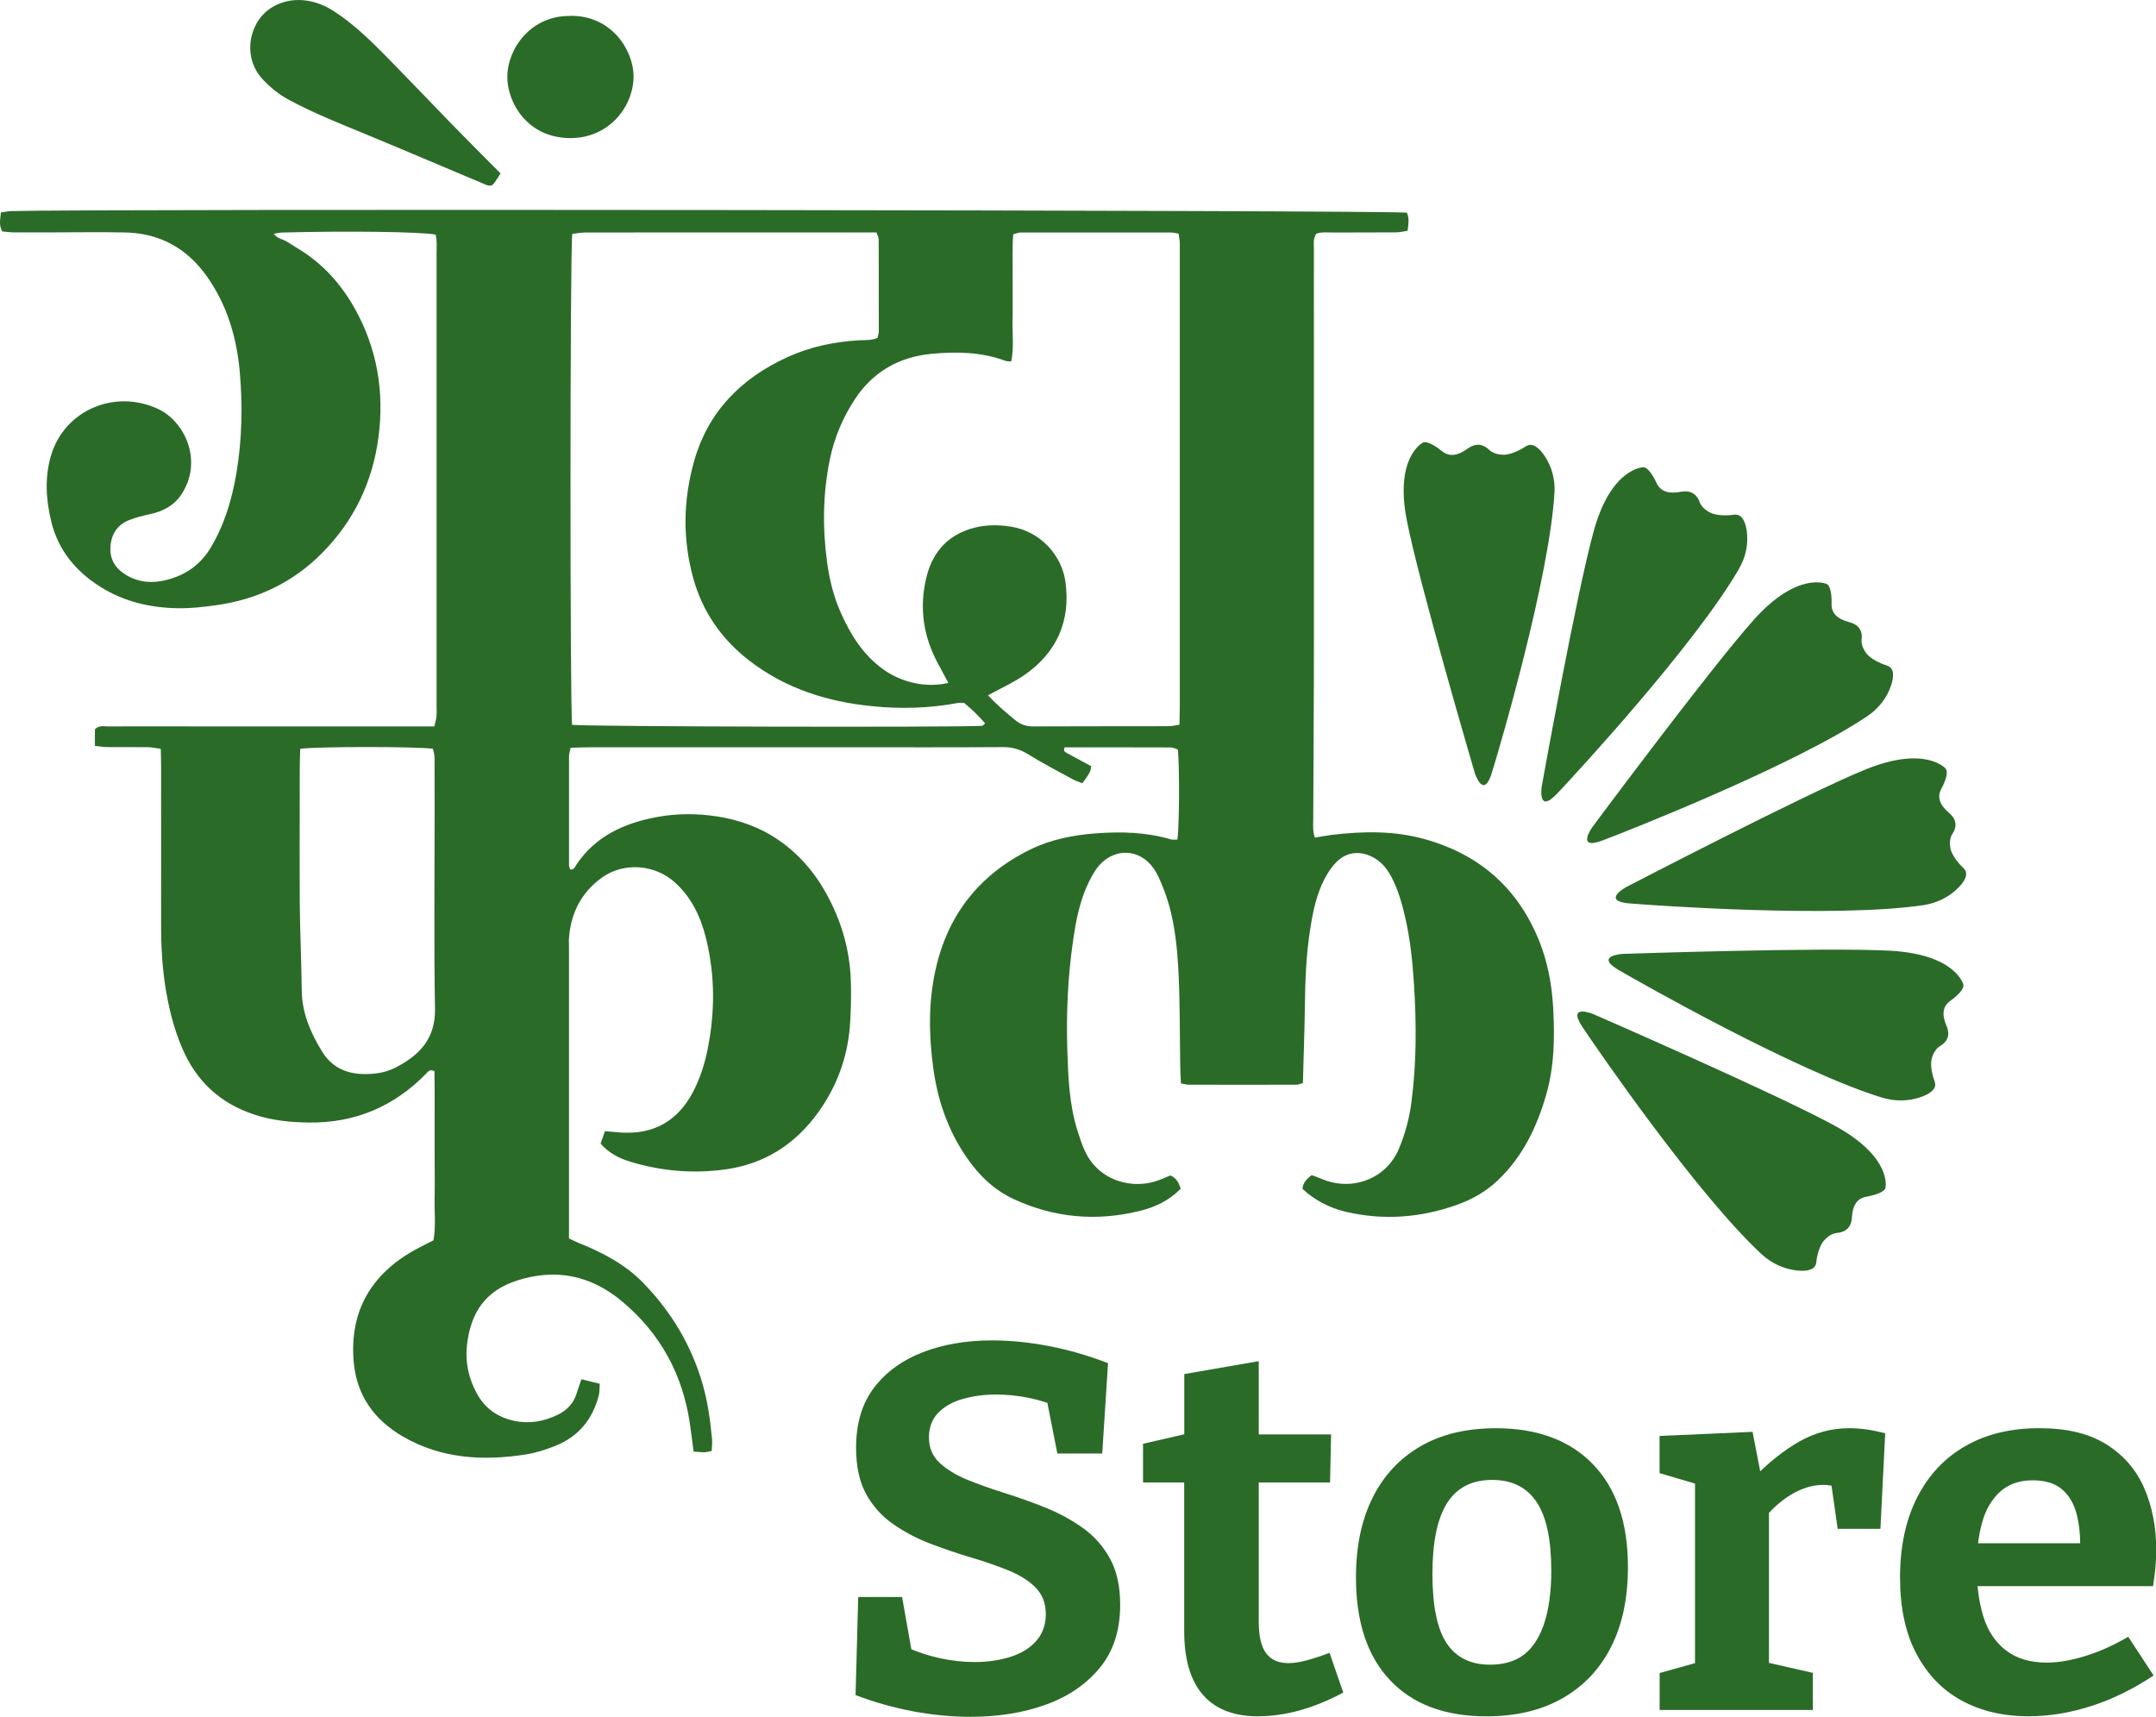
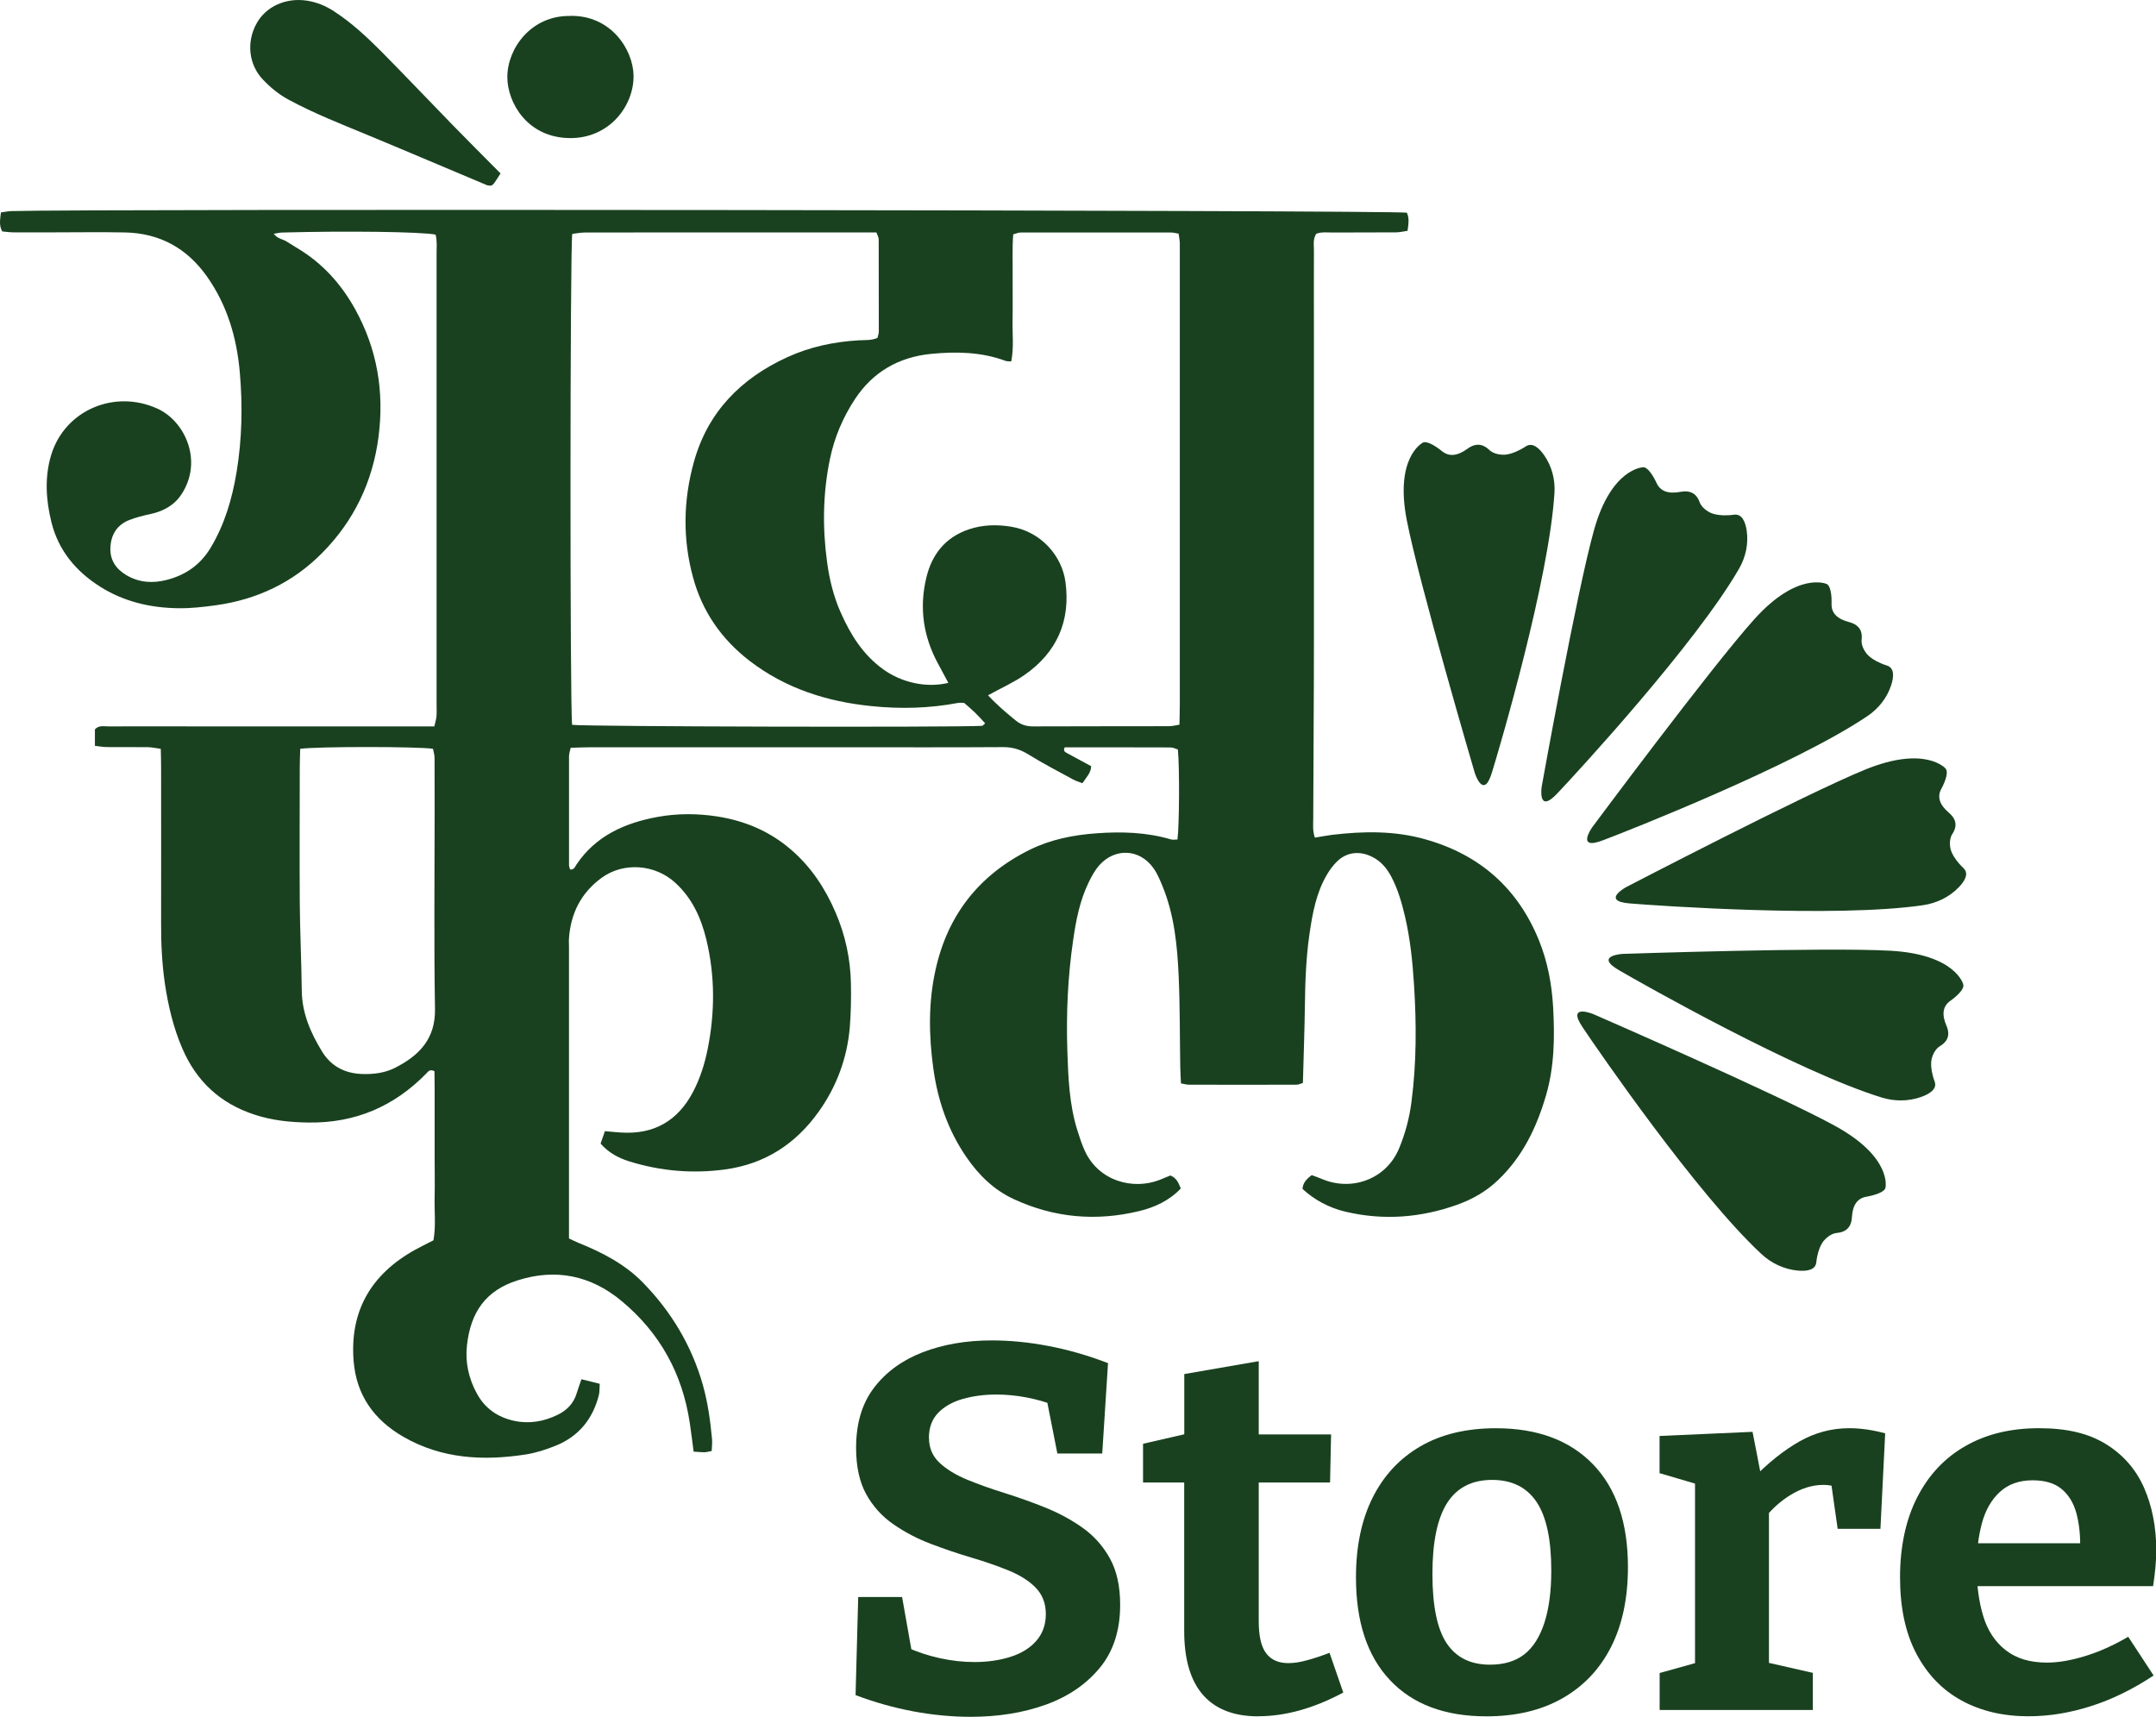
<svg xmlns="http://www.w3.org/2000/svg" width="54" height="43" viewBox="0 0 54 43" fill="none">
-   <path d="M14.565 34.546C14.725 34.586 14.859 34.62 15.021 34.66C15.013 34.764 15.021 34.859 14.998 34.949C14.846 35.541 14.495 35.98 13.911 36.213C13.674 36.309 13.425 36.389 13.174 36.429C12.104 36.596 11.06 36.54 10.099 35.985C9.362 35.559 8.925 34.938 8.857 34.09C8.758 32.846 9.285 31.926 10.384 31.31C10.533 31.227 10.687 31.154 10.856 31.066C10.921 30.713 10.877 30.351 10.886 29.991C10.893 29.641 10.886 29.293 10.886 28.942C10.886 28.592 10.886 28.215 10.886 27.852C10.886 27.506 10.889 27.161 10.882 26.83C10.759 26.769 10.72 26.845 10.676 26.889C9.873 27.71 8.901 28.132 7.73 28.116C7.269 28.111 6.819 28.064 6.38 27.92C5.51 27.637 4.915 27.076 4.564 26.255C4.341 25.736 4.213 25.192 4.13 24.637C4.057 24.138 4.033 23.635 4.035 23.132C4.038 21.831 4.035 20.529 4.035 19.229C4.035 19.078 4.031 18.925 4.027 18.756C3.906 18.74 3.81 18.717 3.715 18.715C3.371 18.71 3.028 18.715 2.686 18.712C2.588 18.712 2.493 18.694 2.377 18.681V18.268C2.478 18.16 2.599 18.194 2.708 18.194C3.48 18.191 4.253 18.194 5.025 18.194C6.813 18.194 8.601 18.194 10.389 18.194C10.546 18.194 10.702 18.194 10.878 18.194C10.9 18.099 10.924 18.024 10.932 17.945C10.941 17.848 10.935 17.749 10.935 17.652C10.935 13.889 10.935 10.126 10.935 6.363C10.935 6.198 10.952 6.031 10.91 5.876C10.527 5.804 8.68 5.781 7.08 5.824C7.015 5.824 6.951 5.84 6.856 5.855C6.953 5.982 7.074 5.988 7.166 6.041C7.263 6.099 7.359 6.162 7.456 6.221C8.081 6.596 8.546 7.116 8.894 7.742C9.45 8.748 9.627 9.815 9.48 10.947C9.333 12.068 8.868 13.043 8.07 13.849C7.343 14.586 6.438 15.02 5.398 15.161C5.088 15.204 4.773 15.239 4.461 15.234C3.764 15.225 3.101 15.069 2.507 14.694C1.897 14.307 1.464 13.785 1.289 13.084C1.149 12.52 1.113 11.947 1.285 11.385C1.629 10.275 2.866 9.745 3.943 10.235C4.634 10.548 5.097 11.552 4.54 12.389C4.362 12.657 4.088 12.807 3.766 12.876C3.586 12.914 3.404 12.96 3.233 13.027C2.923 13.151 2.778 13.402 2.765 13.718C2.752 14.025 2.901 14.25 3.169 14.408C3.483 14.593 3.823 14.614 4.163 14.528C4.636 14.41 5.012 14.155 5.27 13.729C5.626 13.14 5.812 12.5 5.924 11.834C6.062 11.001 6.08 10.162 6.006 9.325C5.931 8.464 5.694 7.649 5.185 6.927C4.687 6.223 4.009 5.84 3.13 5.822C2.529 5.81 1.929 5.82 1.328 5.82C0.999 5.82 0.67 5.822 0.341 5.82C0.243 5.82 0.146 5.804 0.056 5.797C-0.034 5.634 0.008 5.485 0.023 5.321C0.118 5.309 0.201 5.289 0.286 5.287C2.291 5.228 34.787 5.264 35.236 5.327C35.302 5.461 35.278 5.609 35.254 5.781C35.157 5.795 35.061 5.819 34.967 5.82C34.438 5.824 33.909 5.82 33.38 5.824C33.238 5.824 33.095 5.804 32.966 5.856C32.878 5.997 32.911 6.14 32.909 6.277C32.905 6.975 32.909 7.676 32.909 8.375C32.909 10.948 32.911 13.522 32.909 16.096C32.909 17.566 32.896 19.033 32.892 20.502C32.892 20.653 32.872 20.806 32.933 20.98C33.087 20.955 33.227 20.928 33.365 20.91C34.151 20.817 34.931 20.804 35.702 21.023C37.075 21.411 38.016 22.255 38.544 23.549C38.762 24.087 38.867 24.648 38.9 25.224C38.942 25.968 38.933 26.71 38.724 27.43C38.49 28.231 38.139 28.973 37.511 29.567C37.215 29.848 36.871 30.042 36.495 30.176C35.587 30.5 34.657 30.573 33.71 30.352C33.297 30.257 32.916 30.052 32.624 29.779C32.63 29.632 32.722 29.532 32.854 29.433C32.94 29.465 33.032 29.497 33.122 29.535C33.85 29.84 34.717 29.544 35.041 28.766C35.199 28.387 35.302 27.996 35.353 27.593C35.48 26.62 35.478 25.641 35.416 24.662C35.379 24.089 35.322 23.52 35.191 22.959C35.112 22.618 35.015 22.282 34.852 21.968C34.739 21.751 34.589 21.569 34.361 21.458C34.054 21.307 33.736 21.339 33.492 21.573C33.391 21.67 33.306 21.787 33.236 21.905C32.966 22.363 32.874 22.873 32.799 23.385C32.712 23.981 32.69 24.581 32.683 25.183C32.674 25.826 32.65 26.467 32.633 27.125C32.58 27.139 32.529 27.168 32.475 27.168C31.575 27.171 30.673 27.171 29.772 27.168C29.717 27.168 29.664 27.15 29.579 27.136C29.572 26.994 29.563 26.857 29.561 26.721C29.548 25.966 29.555 25.21 29.522 24.456C29.487 23.687 29.414 22.92 29.116 22.194C29.052 22.04 28.987 21.88 28.89 21.745C28.548 21.262 27.933 21.228 27.535 21.67C27.425 21.794 27.343 21.946 27.269 22.097C27.045 22.557 26.949 23.055 26.878 23.552C26.744 24.466 26.703 25.39 26.733 26.313C26.755 26.983 26.78 27.655 26.982 28.305C27.036 28.479 27.093 28.653 27.168 28.819C27.515 29.585 28.375 29.81 29.039 29.555C29.131 29.519 29.223 29.48 29.314 29.442C29.467 29.503 29.52 29.627 29.574 29.769C29.281 30.076 28.918 30.241 28.532 30.334C27.455 30.595 26.404 30.503 25.395 30.036C24.889 29.803 24.509 29.426 24.202 28.978C23.739 28.303 23.483 27.55 23.375 26.751C23.263 25.928 23.25 25.108 23.432 24.29C23.735 22.918 24.522 21.909 25.804 21.278C26.321 21.025 26.883 20.914 27.458 20.872C28.089 20.826 28.715 20.843 29.329 21.025C29.379 21.039 29.438 21.027 29.491 21.027C29.537 20.698 29.546 19.24 29.502 18.773C29.447 18.756 29.383 18.721 29.318 18.721C28.432 18.717 27.547 18.719 26.668 18.719C26.624 18.801 26.668 18.832 26.721 18.861C26.92 18.968 27.118 19.076 27.33 19.191C27.324 19.363 27.207 19.47 27.111 19.617C27.03 19.584 26.949 19.563 26.88 19.525C26.506 19.32 26.126 19.125 25.764 18.9C25.562 18.774 25.365 18.712 25.126 18.713C23.838 18.721 22.552 18.717 21.263 18.717C19.104 18.717 16.943 18.717 14.784 18.717C14.627 18.717 14.473 18.724 14.293 18.73C14.276 18.81 14.252 18.875 14.252 18.94C14.251 19.849 14.252 20.757 14.252 21.668C14.252 21.706 14.271 21.742 14.28 21.779C14.381 21.787 14.403 21.709 14.438 21.655C14.919 20.937 15.645 20.612 16.472 20.461C16.967 20.371 17.468 20.373 17.966 20.45C18.661 20.558 19.286 20.826 19.811 21.28C20.313 21.711 20.668 22.25 20.927 22.852C21.175 23.426 21.302 24.026 21.313 24.646C21.32 25.009 21.313 25.373 21.284 25.736C21.217 26.503 20.956 27.213 20.506 27.843C19.933 28.648 19.161 29.158 18.147 29.293C17.338 29.4 16.55 29.332 15.774 29.093C15.5 29.009 15.248 28.878 15.043 28.644C15.078 28.546 15.113 28.445 15.151 28.332C15.294 28.344 15.421 28.359 15.548 28.366C16.382 28.422 16.978 28.071 17.358 27.349C17.536 27.01 17.648 26.651 17.724 26.279C17.908 25.361 17.911 24.443 17.691 23.532C17.56 22.995 17.34 22.501 16.915 22.112C16.41 21.646 15.618 21.584 15.065 21.989C14.552 22.365 14.296 22.879 14.251 23.497C14.245 23.567 14.251 23.637 14.251 23.707C14.251 26.015 14.251 28.323 14.251 30.631C14.251 30.756 14.251 30.882 14.251 31.019C14.335 31.058 14.409 31.098 14.484 31.128C15.085 31.369 15.655 31.665 16.105 32.127C16.816 32.856 17.325 33.708 17.603 34.685C17.729 35.132 17.792 35.588 17.834 36.048C17.843 36.141 17.829 36.237 17.825 36.343C17.75 36.357 17.696 36.373 17.641 36.375C17.558 36.375 17.476 36.364 17.373 36.359C17.34 36.109 17.312 35.876 17.277 35.644C17.095 34.419 16.537 33.392 15.57 32.587C14.8 31.947 13.925 31.764 12.964 32.069C12.163 32.323 11.788 32.867 11.696 33.695C11.648 34.119 11.738 34.532 11.948 34.911C12.15 35.278 12.464 35.498 12.88 35.588C13.26 35.669 13.62 35.604 13.962 35.439C14.203 35.324 14.374 35.143 14.449 34.882C14.477 34.789 14.511 34.697 14.561 34.552L14.565 34.546ZM24.748 17.416C24.976 17.663 25.213 17.862 25.453 18.056C25.582 18.158 25.722 18.196 25.889 18.194C27.019 18.189 28.148 18.192 29.278 18.189C29.359 18.189 29.439 18.167 29.541 18.151C29.544 17.964 29.55 17.799 29.55 17.634C29.55 13.984 29.55 10.336 29.55 6.686C29.55 6.49 29.552 6.295 29.55 6.099C29.55 6.018 29.531 5.939 29.52 5.853C29.445 5.84 29.39 5.824 29.335 5.824C28.076 5.824 26.819 5.824 25.56 5.824C25.507 5.824 25.455 5.849 25.378 5.869C25.349 6.223 25.367 6.571 25.363 6.918C25.36 7.281 25.369 7.645 25.361 8.008C25.354 8.353 25.398 8.702 25.328 9.052C25.27 9.048 25.224 9.054 25.187 9.039C24.582 8.815 23.954 8.802 23.325 8.863C22.513 8.942 21.864 9.314 21.416 9.993C21.111 10.456 20.899 10.956 20.787 11.496C20.609 12.355 20.598 13.217 20.716 14.083C20.774 14.512 20.877 14.936 21.054 15.335C21.3 15.893 21.614 16.402 22.129 16.77C22.583 17.095 23.2 17.237 23.753 17.104C23.667 16.942 23.583 16.784 23.496 16.626C23.125 15.944 23.02 15.225 23.2 14.473C23.338 13.891 23.673 13.458 24.268 13.258C24.612 13.143 24.961 13.133 25.325 13.192C26.08 13.314 26.6 13.93 26.686 14.577C26.817 15.545 26.477 16.339 25.657 16.908C25.391 17.093 25.09 17.226 24.75 17.413L24.748 17.416ZM14.328 18.155C14.664 18.2 23.856 18.221 24.597 18.18C24.617 18.18 24.636 18.149 24.674 18.117C24.59 18.027 24.509 17.934 24.421 17.849C24.331 17.761 24.233 17.68 24.147 17.605C24.086 17.605 24.042 17.598 24.002 17.605C23.281 17.742 22.555 17.761 21.826 17.686C20.708 17.573 19.679 17.244 18.782 16.558C18.071 16.012 17.592 15.32 17.36 14.469C17.095 13.501 17.112 12.531 17.38 11.568C17.726 10.325 18.551 9.479 19.725 8.944C20.288 8.687 20.887 8.56 21.508 8.524C21.662 8.515 21.822 8.531 21.978 8.463C21.991 8.407 22.011 8.353 22.011 8.301C22.011 7.532 22.011 6.762 22.008 5.993C22.008 5.943 21.975 5.892 21.951 5.822H21.473C19.813 5.822 18.154 5.822 16.496 5.822C15.881 5.822 15.267 5.822 14.651 5.824C14.543 5.824 14.434 5.847 14.333 5.858C14.276 6.237 14.273 17.742 14.33 18.157L14.328 18.155ZM7.519 18.758C7.515 18.929 7.508 19.08 7.508 19.231C7.508 20.35 7.501 21.467 7.508 22.586C7.513 23.326 7.55 24.066 7.558 24.806C7.563 25.373 7.778 25.867 8.068 26.34C8.293 26.706 8.634 26.884 9.063 26.9C9.351 26.911 9.64 26.875 9.897 26.744C10.502 26.437 10.908 26.017 10.895 25.273C10.867 23.624 10.886 21.973 10.886 20.325C10.886 19.877 10.886 19.43 10.884 18.983C10.884 18.904 10.858 18.825 10.845 18.755C10.474 18.697 7.943 18.695 7.515 18.756L7.519 18.758Z" fill="#2A6B28" />
-   <path d="M12.536 4.345C12.47 4.447 12.426 4.519 12.378 4.587C12.363 4.609 12.338 4.625 12.308 4.65C12.275 4.646 12.229 4.652 12.194 4.637C11.196 4.219 10.202 3.793 9.204 3.38C8.533 3.102 7.857 2.838 7.218 2.491C6.977 2.36 6.771 2.189 6.585 1.993C6.229 1.618 6.168 1.058 6.424 0.591C6.661 0.158 7.168 -0.067 7.697 0.018C7.942 0.057 8.16 0.149 8.366 0.283C8.809 0.571 9.191 0.928 9.559 1.298C10.154 1.9 10.737 2.514 11.327 3.121C11.72 3.524 12.119 3.922 12.536 4.343V4.345Z" fill="#2A6B28" />
-   <path d="M35.629 11.093C35.629 11.093 34.929 11.45 35.234 13.025C35.539 14.602 36.938 19.36 36.938 19.36C36.938 19.36 37.153 20.045 37.364 19.36C37.563 18.721 38.801 14.511 38.934 12.341C38.954 12.009 38.867 11.675 38.674 11.4C38.544 11.213 38.379 11.073 38.215 11.181C37.849 11.418 37.636 11.389 37.636 11.389C37.636 11.389 37.423 11.389 37.302 11.27C37.18 11.152 36.997 11.062 36.754 11.24C36.511 11.418 36.298 11.448 36.114 11.299C35.932 11.15 35.719 11.031 35.627 11.091L35.629 11.093Z" fill="#2A6B28" />
-   <path d="M41.147 11.705C41.147 11.705 40.359 11.726 39.925 13.273C39.491 14.819 38.615 19.696 38.615 19.696C38.615 19.696 38.501 20.404 38.999 19.879C39.464 19.389 42.465 16.138 43.558 14.243C43.725 13.952 43.797 13.616 43.748 13.285C43.713 13.063 43.628 12.865 43.433 12.892C42.998 12.949 42.819 12.831 42.819 12.831C42.819 12.831 42.628 12.739 42.571 12.581C42.516 12.421 42.391 12.263 42.092 12.319C41.792 12.375 41.588 12.31 41.491 12.098C41.393 11.886 41.256 11.688 41.147 11.703V11.705Z" fill="#2A6B28" />
-   <path d="M45.742 14.624C45.742 14.624 45.023 14.305 43.939 15.51C42.855 16.715 39.879 20.721 39.879 20.721C39.879 20.721 39.46 21.308 40.142 21.049C40.78 20.808 44.937 19.172 46.769 17.938C47.05 17.75 47.265 17.478 47.368 17.159C47.438 16.943 47.449 16.731 47.261 16.67C46.844 16.535 46.738 16.352 46.738 16.352C46.738 16.352 46.607 16.189 46.627 16.022C46.648 15.855 46.607 15.659 46.315 15.582C46.021 15.505 45.867 15.359 45.874 15.126C45.881 14.894 45.846 14.657 45.742 14.623V14.624Z" fill="#2A6B28" />
-   <path d="M48.734 19.253C48.734 19.253 48.232 18.658 46.716 19.276C45.202 19.894 40.728 22.22 40.728 22.22C40.728 22.22 40.089 22.568 40.817 22.628C41.499 22.685 45.968 22.996 48.168 22.672C48.506 22.622 48.82 22.471 49.055 22.229C49.215 22.065 49.32 21.878 49.178 21.744C48.864 21.444 48.849 21.234 48.849 21.234C48.849 21.234 48.805 21.031 48.899 20.889C48.993 20.747 49.044 20.555 48.815 20.359C48.585 20.163 48.511 19.966 48.622 19.761C48.732 19.556 48.807 19.328 48.728 19.253H48.734Z" fill="#2A6B28" />
-   <path d="M49.173 24.657C49.173 24.657 48.989 23.906 47.35 23.813C45.711 23.72 40.648 23.892 40.648 23.892C40.648 23.892 39.916 23.93 40.545 24.298C41.133 24.641 45.009 26.836 47.131 27.49C47.457 27.59 47.808 27.588 48.127 27.472C48.344 27.393 48.523 27.27 48.456 27.089C48.309 26.685 48.39 26.491 48.39 26.491C48.39 26.491 48.442 26.29 48.589 26.202C48.736 26.116 48.87 25.963 48.751 25.69C48.633 25.415 48.655 25.207 48.846 25.07C49.037 24.934 49.208 24.759 49.171 24.659L49.173 24.657Z" fill="#2A6B28" />
-   <path d="M47.225 29.742C47.225 29.742 47.396 28.989 45.967 28.203C44.537 27.416 39.908 25.401 39.908 25.401C39.908 25.401 39.233 25.122 39.632 25.72C40.005 26.281 42.504 29.914 44.12 31.412C44.368 31.642 44.684 31.791 45.024 31.824C45.254 31.845 45.469 31.813 45.491 31.621C45.538 31.195 45.7 31.055 45.7 31.055C45.7 31.055 45.838 30.895 46.009 30.881C46.18 30.866 46.367 30.787 46.384 30.489C46.4 30.193 46.514 30.013 46.748 29.974C46.981 29.932 47.213 29.85 47.224 29.744L47.225 29.742Z" fill="#2A6B28" />
-   <path d="M14.271 0.398C15.296 0.371 15.859 1.239 15.868 1.894C15.879 2.64 15.274 3.464 14.278 3.459C13.209 3.452 12.707 2.57 12.707 1.93C12.707 1.21 13.306 0.387 14.271 0.4V0.398Z" fill="#2A6B28" />
-   <path d="M23.268 36.018C23.268 36.267 23.357 36.474 23.533 36.639C23.709 36.803 23.939 36.943 24.22 37.06C24.503 37.176 24.816 37.288 25.159 37.395C25.503 37.503 25.843 37.624 26.177 37.758C26.512 37.893 26.824 38.06 27.111 38.263C27.398 38.466 27.627 38.723 27.798 39.032C27.971 39.343 28.056 39.73 28.056 40.196C28.056 40.833 27.887 41.36 27.547 41.773C27.206 42.186 26.755 42.495 26.19 42.698C25.626 42.901 24.999 43.001 24.312 43.001C23.845 43.001 23.366 42.956 22.877 42.865C22.388 42.773 21.905 42.638 21.429 42.457L21.495 40H22.594L22.871 41.564L22.699 41.254C22.963 41.374 23.243 41.467 23.538 41.532C23.834 41.597 24.123 41.629 24.406 41.629C24.731 41.629 25.032 41.586 25.306 41.5C25.58 41.413 25.795 41.281 25.955 41.099C26.113 40.918 26.194 40.695 26.194 40.427C26.194 40.16 26.109 39.941 25.942 39.768C25.775 39.596 25.547 39.452 25.26 39.335C24.974 39.219 24.663 39.111 24.327 39.012C23.992 38.913 23.654 38.798 23.314 38.669C22.974 38.54 22.662 38.376 22.375 38.177C22.088 37.979 21.861 37.726 21.693 37.421C21.526 37.115 21.442 36.729 21.442 36.264C21.442 35.651 21.592 35.15 21.892 34.757C22.191 34.365 22.598 34.069 23.108 33.871C23.619 33.674 24.198 33.573 24.841 33.573C25.301 33.573 25.777 33.62 26.271 33.715C26.765 33.81 27.26 33.952 27.752 34.143L27.607 36.406H26.483L26.205 34.996L26.416 35.202C26.196 35.116 25.961 35.05 25.709 35.001C25.457 34.953 25.203 34.929 24.948 34.929C24.648 34.929 24.371 34.967 24.114 35.039C23.858 35.112 23.652 35.229 23.498 35.387C23.344 35.547 23.266 35.756 23.266 36.014L23.268 36.018Z" fill="#2A6B28" />
-   <path d="M31.512 42.989C30.904 42.989 30.443 42.809 30.13 42.452C29.818 42.095 29.66 41.561 29.66 40.855V36.898L29.899 37.132H28.629V36.162L29.926 35.864L29.662 36.175V34.416L31.527 34.093V36.175L31.328 35.928H33.339L33.313 37.132H31.328L31.527 36.898V40.609C31.527 40.979 31.588 41.247 31.713 41.41C31.836 41.574 32.021 41.656 32.268 41.656C32.409 41.656 32.565 41.633 32.738 41.584C32.911 41.538 33.098 41.475 33.3 41.398L33.644 42.393C32.904 42.79 32.192 42.987 31.514 42.987L31.512 42.989Z" fill="#2A6B28" />
-   <path d="M37.467 35.773C38.507 35.773 39.319 36.075 39.901 36.679C40.484 37.282 40.774 38.141 40.774 39.253C40.774 40.029 40.633 40.695 40.352 41.25C40.069 41.807 39.664 42.234 39.135 42.536C38.606 42.838 37.97 42.989 37.229 42.989C36.189 42.989 35.384 42.687 34.815 42.083C34.245 41.48 33.962 40.621 33.962 39.509C33.962 38.733 34.102 38.067 34.379 37.512C34.657 36.957 35.055 36.528 35.577 36.226C36.097 35.924 36.728 35.773 37.47 35.773H37.467ZM37.373 37.067C36.869 37.067 36.494 37.259 36.248 37.641C36.002 38.026 35.877 38.619 35.877 39.42C35.877 40.221 35.996 40.801 36.233 41.158C36.472 41.516 36.833 41.695 37.318 41.695C37.67 41.695 37.957 41.609 38.178 41.437C38.398 41.264 38.565 41.002 38.681 40.648C38.795 40.294 38.854 39.86 38.854 39.342C38.854 38.557 38.731 37.983 38.483 37.616C38.236 37.25 37.865 37.067 37.371 37.067H37.373Z" fill="#2A6B28" />
-   <path d="M41.568 42.834V41.904L42.64 41.605L42.454 41.877V36.91L42.665 37.221L41.566 36.898V35.967L43.895 35.863L44.134 37.092L43.895 37.04C44.292 36.634 44.685 36.321 45.073 36.102C45.461 35.883 45.876 35.772 46.317 35.772C46.6 35.772 46.9 35.815 47.217 35.901L47.098 38.293H46.027L45.828 36.896L46.001 37.244C45.948 37.226 45.892 37.214 45.836 37.205C45.779 37.196 45.723 37.192 45.67 37.192C45.396 37.192 45.126 37.275 44.856 37.438C44.588 37.602 44.354 37.814 44.161 38.072L44.306 37.58V41.873L44.095 41.602L45.405 41.9V42.83H41.568V42.834Z" fill="#2A6B28" />
-   <path d="M50.818 42.988C50.175 42.988 49.612 42.857 49.131 42.593C48.649 42.331 48.273 41.94 47.999 41.422C47.725 40.905 47.589 40.267 47.589 39.508C47.589 38.748 47.732 38.063 48.019 37.503C48.306 36.943 48.708 36.513 49.23 36.217C49.75 35.919 50.364 35.772 51.069 35.772C51.775 35.772 52.317 35.904 52.749 36.172C53.181 36.44 53.499 36.804 53.701 37.264C53.903 37.726 54.006 38.245 54.006 38.823C54.006 38.97 53.999 39.114 53.986 39.256C53.973 39.398 53.953 39.556 53.927 39.728H49.085V38.654H52.339L52.1 38.823C52.11 38.478 52.078 38.175 52.009 37.911C51.939 37.648 51.814 37.444 51.637 37.296C51.461 37.149 51.218 37.077 50.91 37.077C50.575 37.077 50.301 37.174 50.09 37.368C49.879 37.562 49.728 37.823 49.64 38.151C49.552 38.48 49.508 38.841 49.508 39.238C49.508 39.703 49.563 40.118 49.673 40.479C49.783 40.842 49.971 41.126 50.235 41.332C50.5 41.539 50.843 41.643 51.268 41.643C51.551 41.643 51.867 41.589 52.22 41.481C52.573 41.374 52.935 41.212 53.304 40.996L53.94 41.966C53.42 42.311 52.894 42.568 52.365 42.735C51.836 42.904 51.319 42.987 50.818 42.987V42.988Z" fill="#2A6B28" />
+   <path d="M14.565 34.546C14.725 34.586 14.859 34.62 15.021 34.66C15.013 34.764 15.021 34.859 14.998 34.949C14.846 35.541 14.495 35.98 13.911 36.213C13.674 36.309 13.425 36.389 13.174 36.429C12.104 36.596 11.06 36.54 10.099 35.985C9.362 35.559 8.925 34.938 8.857 34.09C8.758 32.846 9.285 31.926 10.384 31.31C10.533 31.227 10.687 31.154 10.856 31.066C10.921 30.713 10.877 30.351 10.886 29.991C10.893 29.641 10.886 29.293 10.886 28.942C10.886 28.592 10.886 28.215 10.886 27.852C10.886 27.506 10.889 27.161 10.882 26.83C10.759 26.769 10.72 26.845 10.676 26.889C9.873 27.71 8.901 28.132 7.73 28.116C7.269 28.111 6.819 28.064 6.38 27.92C5.51 27.637 4.915 27.076 4.564 26.255C4.341 25.736 4.213 25.192 4.13 24.637C4.057 24.138 4.033 23.635 4.035 23.132C4.038 21.831 4.035 20.529 4.035 19.229C4.035 19.078 4.031 18.925 4.027 18.756C3.906 18.74 3.81 18.717 3.715 18.715C3.371 18.71 3.028 18.715 2.686 18.712C2.588 18.712 2.493 18.694 2.377 18.681V18.268C2.478 18.16 2.599 18.194 2.708 18.194C3.48 18.191 4.253 18.194 5.025 18.194C6.813 18.194 8.601 18.194 10.389 18.194C10.546 18.194 10.702 18.194 10.878 18.194C10.9 18.099 10.924 18.024 10.932 17.945C10.941 17.848 10.935 17.749 10.935 17.652C10.935 13.889 10.935 10.126 10.935 6.363C10.935 6.198 10.952 6.031 10.91 5.876C10.527 5.804 8.68 5.781 7.08 5.824C7.015 5.824 6.951 5.84 6.856 5.855C6.953 5.982 7.074 5.988 7.166 6.041C7.263 6.099 7.359 6.162 7.456 6.221C8.081 6.596 8.546 7.116 8.894 7.742C9.45 8.748 9.627 9.815 9.48 10.947C9.333 12.068 8.868 13.043 8.07 13.849C7.343 14.586 6.438 15.02 5.398 15.161C5.088 15.204 4.773 15.239 4.461 15.234C3.764 15.225 3.101 15.069 2.507 14.694C1.897 14.307 1.464 13.785 1.289 13.084C1.149 12.52 1.113 11.947 1.285 11.385C1.629 10.275 2.866 9.745 3.943 10.235C4.634 10.548 5.097 11.552 4.54 12.389C4.362 12.657 4.088 12.807 3.766 12.876C3.586 12.914 3.404 12.96 3.233 13.027C2.923 13.151 2.778 13.402 2.765 13.718C2.752 14.025 2.901 14.25 3.169 14.408C3.483 14.593 3.823 14.614 4.163 14.528C4.636 14.41 5.012 14.155 5.27 13.729C5.626 13.14 5.812 12.5 5.924 11.834C6.062 11.001 6.08 10.162 6.006 9.325C5.931 8.464 5.694 7.649 5.185 6.927C4.687 6.223 4.009 5.84 3.13 5.822C2.529 5.81 1.929 5.82 1.328 5.82C0.999 5.82 0.67 5.822 0.341 5.82C0.243 5.82 0.146 5.804 0.056 5.797C-0.034 5.634 0.008 5.485 0.023 5.321C0.118 5.309 0.201 5.289 0.286 5.287C2.291 5.228 34.787 5.264 35.236 5.327C35.302 5.461 35.278 5.609 35.254 5.781C35.157 5.795 35.061 5.819 34.967 5.82C34.438 5.824 33.909 5.82 33.38 5.824C33.238 5.824 33.095 5.804 32.966 5.856C32.878 5.997 32.911 6.14 32.909 6.277C32.905 6.975 32.909 7.676 32.909 8.375C32.909 10.948 32.911 13.522 32.909 16.096C32.909 17.566 32.896 19.033 32.892 20.502C32.892 20.653 32.872 20.806 32.933 20.98C33.087 20.955 33.227 20.928 33.365 20.91C34.151 20.817 34.931 20.804 35.702 21.023C37.075 21.411 38.016 22.255 38.544 23.549C38.762 24.087 38.867 24.648 38.9 25.224C38.942 25.968 38.933 26.71 38.724 27.43C38.49 28.231 38.139 28.973 37.511 29.567C37.215 29.848 36.871 30.042 36.495 30.176C35.587 30.5 34.657 30.573 33.71 30.352C33.297 30.257 32.916 30.052 32.624 29.779C32.63 29.632 32.722 29.532 32.854 29.433C32.94 29.465 33.032 29.497 33.122 29.535C33.85 29.84 34.717 29.544 35.041 28.766C35.199 28.387 35.302 27.996 35.353 27.593C35.48 26.62 35.478 25.641 35.416 24.662C35.379 24.089 35.322 23.52 35.191 22.959C35.112 22.618 35.015 22.282 34.852 21.968C34.739 21.751 34.589 21.569 34.361 21.458C34.054 21.307 33.736 21.339 33.492 21.573C33.391 21.67 33.306 21.787 33.236 21.905C32.966 22.363 32.874 22.873 32.799 23.385C32.712 23.981 32.69 24.581 32.683 25.183C32.674 25.826 32.65 26.467 32.633 27.125C32.58 27.139 32.529 27.168 32.475 27.168C31.575 27.171 30.673 27.171 29.772 27.168C29.717 27.168 29.664 27.15 29.579 27.136C29.572 26.994 29.563 26.857 29.561 26.721C29.548 25.966 29.555 25.21 29.522 24.456C29.487 23.687 29.414 22.92 29.116 22.194C29.052 22.04 28.987 21.88 28.89 21.745C28.548 21.262 27.933 21.228 27.535 21.67C27.425 21.794 27.343 21.946 27.269 22.097C27.045 22.557 26.949 23.055 26.878 23.552C26.744 24.466 26.703 25.39 26.733 26.313C26.755 26.983 26.78 27.655 26.982 28.305C27.036 28.479 27.093 28.653 27.168 28.819C27.515 29.585 28.375 29.81 29.039 29.555C29.131 29.519 29.223 29.48 29.314 29.442C29.467 29.503 29.52 29.627 29.574 29.769C29.281 30.076 28.918 30.241 28.532 30.334C27.455 30.595 26.404 30.503 25.395 30.036C24.889 29.803 24.509 29.426 24.202 28.978C23.739 28.303 23.483 27.55 23.375 26.751C23.263 25.928 23.25 25.108 23.432 24.29C23.735 22.918 24.522 21.909 25.804 21.278C26.321 21.025 26.883 20.914 27.458 20.872C28.089 20.826 28.715 20.843 29.329 21.025C29.379 21.039 29.438 21.027 29.491 21.027C29.537 20.698 29.546 19.24 29.502 18.773C29.447 18.756 29.383 18.721 29.318 18.721C28.432 18.717 27.547 18.719 26.668 18.719C26.624 18.801 26.668 18.832 26.721 18.861C26.92 18.968 27.118 19.076 27.33 19.191C27.324 19.363 27.207 19.47 27.111 19.617C27.03 19.584 26.949 19.563 26.88 19.525C26.506 19.32 26.126 19.125 25.764 18.9C25.562 18.774 25.365 18.712 25.126 18.713C23.838 18.721 22.552 18.717 21.263 18.717C19.104 18.717 16.943 18.717 14.784 18.717C14.627 18.717 14.473 18.724 14.293 18.73C14.276 18.81 14.252 18.875 14.252 18.94C14.251 19.849 14.252 20.757 14.252 21.668C14.252 21.706 14.271 21.742 14.28 21.779C14.381 21.787 14.403 21.709 14.438 21.655C14.919 20.937 15.645 20.612 16.472 20.461C16.967 20.371 17.468 20.373 17.966 20.45C18.661 20.558 19.286 20.826 19.811 21.28C20.313 21.711 20.668 22.25 20.927 22.852C21.175 23.426 21.302 24.026 21.313 24.646C21.32 25.009 21.313 25.373 21.284 25.736C21.217 26.503 20.956 27.213 20.506 27.843C19.933 28.648 19.161 29.158 18.147 29.293C17.338 29.4 16.55 29.332 15.774 29.093C15.5 29.009 15.248 28.878 15.043 28.644C15.078 28.546 15.113 28.445 15.151 28.332C15.294 28.344 15.421 28.359 15.548 28.366C16.382 28.422 16.978 28.071 17.358 27.349C17.536 27.01 17.648 26.651 17.724 26.279C17.908 25.361 17.911 24.443 17.691 23.532C17.56 22.995 17.34 22.501 16.915 22.112C16.41 21.646 15.618 21.584 15.065 21.989C14.552 22.365 14.296 22.879 14.251 23.497C14.245 23.567 14.251 23.637 14.251 23.707C14.251 26.015 14.251 28.323 14.251 30.631C14.251 30.756 14.251 30.882 14.251 31.019C14.335 31.058 14.409 31.098 14.484 31.128C15.085 31.369 15.655 31.665 16.105 32.127C16.816 32.856 17.325 33.708 17.603 34.685C17.729 35.132 17.792 35.588 17.834 36.048C17.843 36.141 17.829 36.237 17.825 36.343C17.75 36.357 17.696 36.373 17.641 36.375C17.558 36.375 17.476 36.364 17.373 36.359C17.34 36.109 17.312 35.876 17.277 35.644C17.095 34.419 16.537 33.392 15.57 32.587C14.8 31.947 13.925 31.764 12.964 32.069C12.163 32.323 11.788 32.867 11.696 33.695C11.648 34.119 11.738 34.532 11.948 34.911C12.15 35.278 12.464 35.498 12.88 35.588C13.26 35.669 13.62 35.604 13.962 35.439C14.203 35.324 14.374 35.143 14.449 34.882C14.477 34.789 14.511 34.697 14.561 34.552L14.565 34.546ZM24.748 17.416C24.976 17.663 25.213 17.862 25.453 18.056C25.582 18.158 25.722 18.196 25.889 18.194C27.019 18.189 28.148 18.192 29.278 18.189C29.359 18.189 29.439 18.167 29.541 18.151C29.544 17.964 29.55 17.799 29.55 17.634C29.55 13.984 29.55 10.336 29.55 6.686C29.55 6.49 29.552 6.295 29.55 6.099C29.55 6.018 29.531 5.939 29.52 5.853C29.445 5.84 29.39 5.824 29.335 5.824C28.076 5.824 26.819 5.824 25.56 5.824C25.507 5.824 25.455 5.849 25.378 5.869C25.349 6.223 25.367 6.571 25.363 6.918C25.36 7.281 25.369 7.645 25.361 8.008C25.354 8.353 25.398 8.702 25.328 9.052C25.27 9.048 25.224 9.054 25.187 9.039C24.582 8.815 23.954 8.802 23.325 8.863C22.513 8.942 21.864 9.314 21.416 9.993C21.111 10.456 20.899 10.956 20.787 11.496C20.609 12.355 20.598 13.217 20.716 14.083C20.774 14.512 20.877 14.936 21.054 15.335C21.3 15.893 21.614 16.402 22.129 16.77C22.583 17.095 23.2 17.237 23.753 17.104C23.667 16.942 23.583 16.784 23.496 16.626C23.125 15.944 23.02 15.225 23.2 14.473C23.338 13.891 23.673 13.458 24.268 13.258C24.612 13.143 24.961 13.133 25.325 13.192C26.08 13.314 26.6 13.93 26.686 14.577C26.817 15.545 26.477 16.339 25.657 16.908C25.391 17.093 25.09 17.226 24.75 17.413L24.748 17.416ZM14.328 18.155C14.664 18.2 23.856 18.221 24.597 18.18C24.617 18.18 24.636 18.149 24.674 18.117C24.59 18.027 24.509 17.934 24.421 17.849C24.331 17.761 24.233 17.68 24.147 17.605C24.086 17.605 24.042 17.598 24.002 17.605C23.281 17.742 22.555 17.761 21.826 17.686C20.708 17.573 19.679 17.244 18.782 16.558C18.071 16.012 17.592 15.32 17.36 14.469C17.095 13.501 17.112 12.531 17.38 11.568C17.726 10.325 18.551 9.479 19.725 8.944C20.288 8.687 20.887 8.56 21.508 8.524C21.662 8.515 21.822 8.531 21.978 8.463C21.991 8.407 22.011 8.353 22.011 8.301C22.011 7.532 22.011 6.762 22.008 5.993C22.008 5.943 21.975 5.892 21.951 5.822H21.473C19.813 5.822 18.154 5.822 16.496 5.822C15.881 5.822 15.267 5.822 14.651 5.824C14.543 5.824 14.434 5.847 14.333 5.858C14.276 6.237 14.273 17.742 14.33 18.157L14.328 18.155ZM7.519 18.758C7.515 18.929 7.508 19.08 7.508 19.231C7.508 20.35 7.501 21.467 7.508 22.586C7.513 23.326 7.55 24.066 7.558 24.806C7.563 25.373 7.778 25.867 8.068 26.34C8.293 26.706 8.634 26.884 9.063 26.9C9.351 26.911 9.64 26.875 9.897 26.744C10.502 26.437 10.908 26.017 10.895 25.273C10.867 23.624 10.886 21.973 10.886 20.325C10.886 19.877 10.886 19.43 10.884 18.983C10.884 18.904 10.858 18.825 10.845 18.755C10.474 18.697 7.943 18.695 7.515 18.756L7.519 18.758Z" fill="#19411f" />
+   <path d="M12.536 4.345C12.47 4.447 12.426 4.519 12.378 4.587C12.363 4.609 12.338 4.625 12.308 4.65C12.275 4.646 12.229 4.652 12.194 4.637C11.196 4.219 10.202 3.793 9.204 3.38C8.533 3.102 7.857 2.838 7.218 2.491C6.977 2.36 6.771 2.189 6.585 1.993C6.229 1.618 6.168 1.058 6.424 0.591C6.661 0.158 7.168 -0.067 7.697 0.018C7.942 0.057 8.16 0.149 8.366 0.283C8.809 0.571 9.191 0.928 9.559 1.298C10.154 1.9 10.737 2.514 11.327 3.121C11.72 3.524 12.119 3.922 12.536 4.343V4.345Z" fill="#19411f" />
+   <path d="M35.629 11.093C35.629 11.093 34.929 11.45 35.234 13.025C35.539 14.602 36.938 19.36 36.938 19.36C36.938 19.36 37.153 20.045 37.364 19.36C37.563 18.721 38.801 14.511 38.934 12.341C38.954 12.009 38.867 11.675 38.674 11.4C38.544 11.213 38.379 11.073 38.215 11.181C37.849 11.418 37.636 11.389 37.636 11.389C37.636 11.389 37.423 11.389 37.302 11.27C37.18 11.152 36.997 11.062 36.754 11.24C36.511 11.418 36.298 11.448 36.114 11.299C35.932 11.15 35.719 11.031 35.627 11.091L35.629 11.093Z" fill="#19411f" />
+   <path d="M41.147 11.705C41.147 11.705 40.359 11.726 39.925 13.273C39.491 14.819 38.615 19.696 38.615 19.696C38.615 19.696 38.501 20.404 38.999 19.879C39.464 19.389 42.465 16.138 43.558 14.243C43.725 13.952 43.797 13.616 43.748 13.285C43.713 13.063 43.628 12.865 43.433 12.892C42.998 12.949 42.819 12.831 42.819 12.831C42.819 12.831 42.628 12.739 42.571 12.581C42.516 12.421 42.391 12.263 42.092 12.319C41.792 12.375 41.588 12.31 41.491 12.098C41.393 11.886 41.256 11.688 41.147 11.703V11.705Z" fill="#19411f" />
+   <path d="M45.742 14.624C45.742 14.624 45.023 14.305 43.939 15.51C42.855 16.715 39.879 20.721 39.879 20.721C39.879 20.721 39.46 21.308 40.142 21.049C40.78 20.808 44.937 19.172 46.769 17.938C47.05 17.75 47.265 17.478 47.368 17.159C47.438 16.943 47.449 16.731 47.261 16.67C46.844 16.535 46.738 16.352 46.738 16.352C46.738 16.352 46.607 16.189 46.627 16.022C46.648 15.855 46.607 15.659 46.315 15.582C46.021 15.505 45.867 15.359 45.874 15.126C45.881 14.894 45.846 14.657 45.742 14.623V14.624Z" fill="#19411f" />
+   <path d="M48.734 19.253C48.734 19.253 48.232 18.658 46.716 19.276C45.202 19.894 40.728 22.22 40.728 22.22C40.728 22.22 40.089 22.568 40.817 22.628C41.499 22.685 45.968 22.996 48.168 22.672C48.506 22.622 48.82 22.471 49.055 22.229C49.215 22.065 49.32 21.878 49.178 21.744C48.864 21.444 48.849 21.234 48.849 21.234C48.849 21.234 48.805 21.031 48.899 20.889C48.993 20.747 49.044 20.555 48.815 20.359C48.585 20.163 48.511 19.966 48.622 19.761C48.732 19.556 48.807 19.328 48.728 19.253H48.734Z" fill="#19411f" />
+   <path d="M49.173 24.657C49.173 24.657 48.989 23.906 47.35 23.813C45.711 23.72 40.648 23.892 40.648 23.892C40.648 23.892 39.916 23.93 40.545 24.298C41.133 24.641 45.009 26.836 47.131 27.49C47.457 27.59 47.808 27.588 48.127 27.472C48.344 27.393 48.523 27.27 48.456 27.089C48.309 26.685 48.39 26.491 48.39 26.491C48.39 26.491 48.442 26.29 48.589 26.202C48.736 26.116 48.87 25.963 48.751 25.69C48.633 25.415 48.655 25.207 48.846 25.07C49.037 24.934 49.208 24.759 49.171 24.659L49.173 24.657Z" fill="#19411f" />
+   <path d="M47.225 29.742C47.225 29.742 47.396 28.989 45.967 28.203C44.537 27.416 39.908 25.401 39.908 25.401C39.908 25.401 39.233 25.122 39.632 25.72C40.005 26.281 42.504 29.914 44.12 31.412C44.368 31.642 44.684 31.791 45.024 31.824C45.254 31.845 45.469 31.813 45.491 31.621C45.538 31.195 45.7 31.055 45.7 31.055C45.7 31.055 45.838 30.895 46.009 30.881C46.18 30.866 46.367 30.787 46.384 30.489C46.4 30.193 46.514 30.013 46.748 29.974C46.981 29.932 47.213 29.85 47.224 29.744L47.225 29.742Z" fill="#19411f" />
+   <path d="M14.271 0.398C15.296 0.371 15.859 1.239 15.868 1.894C15.879 2.64 15.274 3.464 14.278 3.459C13.209 3.452 12.707 2.57 12.707 1.93C12.707 1.21 13.306 0.387 14.271 0.4V0.398Z" fill="#19411f" />
+   <path d="M23.268 36.018C23.268 36.267 23.357 36.474 23.533 36.639C23.709 36.803 23.939 36.943 24.22 37.06C24.503 37.176 24.816 37.288 25.159 37.395C25.503 37.503 25.843 37.624 26.177 37.758C26.512 37.893 26.824 38.06 27.111 38.263C27.398 38.466 27.627 38.723 27.798 39.032C27.971 39.343 28.056 39.73 28.056 40.196C28.056 40.833 27.887 41.36 27.547 41.773C27.206 42.186 26.755 42.495 26.19 42.698C25.626 42.901 24.999 43.001 24.312 43.001C23.845 43.001 23.366 42.956 22.877 42.865C22.388 42.773 21.905 42.638 21.429 42.457L21.495 40H22.594L22.871 41.564L22.699 41.254C22.963 41.374 23.243 41.467 23.538 41.532C23.834 41.597 24.123 41.629 24.406 41.629C24.731 41.629 25.032 41.586 25.306 41.5C25.58 41.413 25.795 41.281 25.955 41.099C26.113 40.918 26.194 40.695 26.194 40.427C26.194 40.16 26.109 39.941 25.942 39.768C25.775 39.596 25.547 39.452 25.26 39.335C24.974 39.219 24.663 39.111 24.327 39.012C23.992 38.913 23.654 38.798 23.314 38.669C22.974 38.54 22.662 38.376 22.375 38.177C22.088 37.979 21.861 37.726 21.693 37.421C21.526 37.115 21.442 36.729 21.442 36.264C21.442 35.651 21.592 35.15 21.892 34.757C22.191 34.365 22.598 34.069 23.108 33.871C23.619 33.674 24.198 33.573 24.841 33.573C25.301 33.573 25.777 33.62 26.271 33.715C26.765 33.81 27.26 33.952 27.752 34.143L27.607 36.406H26.483L26.205 34.996L26.416 35.202C26.196 35.116 25.961 35.05 25.709 35.001C25.457 34.953 25.203 34.929 24.948 34.929C24.648 34.929 24.371 34.967 24.114 35.039C23.858 35.112 23.652 35.229 23.498 35.387C23.344 35.547 23.266 35.756 23.266 36.014L23.268 36.018Z" fill="#19411f" />
+   <path d="M31.512 42.989C30.904 42.989 30.443 42.809 30.13 42.452C29.818 42.095 29.66 41.561 29.66 40.855V36.898L29.899 37.132H28.629V36.162L29.926 35.864L29.662 36.175V34.416L31.527 34.093V36.175L31.328 35.928H33.339L33.313 37.132H31.328L31.527 36.898V40.609C31.527 40.979 31.588 41.247 31.713 41.41C31.836 41.574 32.021 41.656 32.268 41.656C32.409 41.656 32.565 41.633 32.738 41.584C32.911 41.538 33.098 41.475 33.3 41.398L33.644 42.393C32.904 42.79 32.192 42.987 31.514 42.987L31.512 42.989Z" fill="#19411f" />
+   <path d="M37.467 35.773C38.507 35.773 39.319 36.075 39.901 36.679C40.484 37.282 40.774 38.141 40.774 39.253C40.774 40.029 40.633 40.695 40.352 41.25C40.069 41.807 39.664 42.234 39.135 42.536C38.606 42.838 37.97 42.989 37.229 42.989C36.189 42.989 35.384 42.687 34.815 42.083C34.245 41.48 33.962 40.621 33.962 39.509C33.962 38.733 34.102 38.067 34.379 37.512C34.657 36.957 35.055 36.528 35.577 36.226C36.097 35.924 36.728 35.773 37.47 35.773H37.467ZM37.373 37.067C36.869 37.067 36.494 37.259 36.248 37.641C36.002 38.026 35.877 38.619 35.877 39.42C35.877 40.221 35.996 40.801 36.233 41.158C36.472 41.516 36.833 41.695 37.318 41.695C37.67 41.695 37.957 41.609 38.178 41.437C38.398 41.264 38.565 41.002 38.681 40.648C38.795 40.294 38.854 39.86 38.854 39.342C38.854 38.557 38.731 37.983 38.483 37.616C38.236 37.25 37.865 37.067 37.371 37.067H37.373Z" fill="#19411f" />
+   <path d="M41.568 42.834V41.904L42.64 41.605L42.454 41.877V36.91L42.665 37.221L41.566 36.898V35.967L43.895 35.863L44.134 37.092L43.895 37.04C44.292 36.634 44.685 36.321 45.073 36.102C45.461 35.883 45.876 35.772 46.317 35.772C46.6 35.772 46.9 35.815 47.217 35.901L47.098 38.293H46.027L45.828 36.896L46.001 37.244C45.948 37.226 45.892 37.214 45.836 37.205C45.779 37.196 45.723 37.192 45.67 37.192C45.396 37.192 45.126 37.275 44.856 37.438C44.588 37.602 44.354 37.814 44.161 38.072L44.306 37.58V41.873L44.095 41.602L45.405 41.9V42.83H41.568V42.834Z" fill="#19411f" />
+   <path d="M50.818 42.988C50.175 42.988 49.612 42.857 49.131 42.593C48.649 42.331 48.273 41.94 47.999 41.422C47.725 40.905 47.589 40.267 47.589 39.508C47.589 38.748 47.732 38.063 48.019 37.503C48.306 36.943 48.708 36.513 49.23 36.217C49.75 35.919 50.364 35.772 51.069 35.772C51.775 35.772 52.317 35.904 52.749 36.172C53.181 36.44 53.499 36.804 53.701 37.264C53.903 37.726 54.006 38.245 54.006 38.823C54.006 38.97 53.999 39.114 53.986 39.256C53.973 39.398 53.953 39.556 53.927 39.728H49.085V38.654H52.339L52.1 38.823C52.11 38.478 52.078 38.175 52.009 37.911C51.939 37.648 51.814 37.444 51.637 37.296C51.461 37.149 51.218 37.077 50.91 37.077C50.575 37.077 50.301 37.174 50.09 37.368C49.879 37.562 49.728 37.823 49.64 38.151C49.552 38.48 49.508 38.841 49.508 39.238C49.508 39.703 49.563 40.118 49.673 40.479C49.783 40.842 49.971 41.126 50.235 41.332C50.5 41.539 50.843 41.643 51.268 41.643C51.551 41.643 51.867 41.589 52.22 41.481C52.573 41.374 52.935 41.212 53.304 40.996L53.94 41.966C53.42 42.311 52.894 42.568 52.365 42.735C51.836 42.904 51.319 42.987 50.818 42.987V42.988Z" fill="#19411f" />
</svg>
